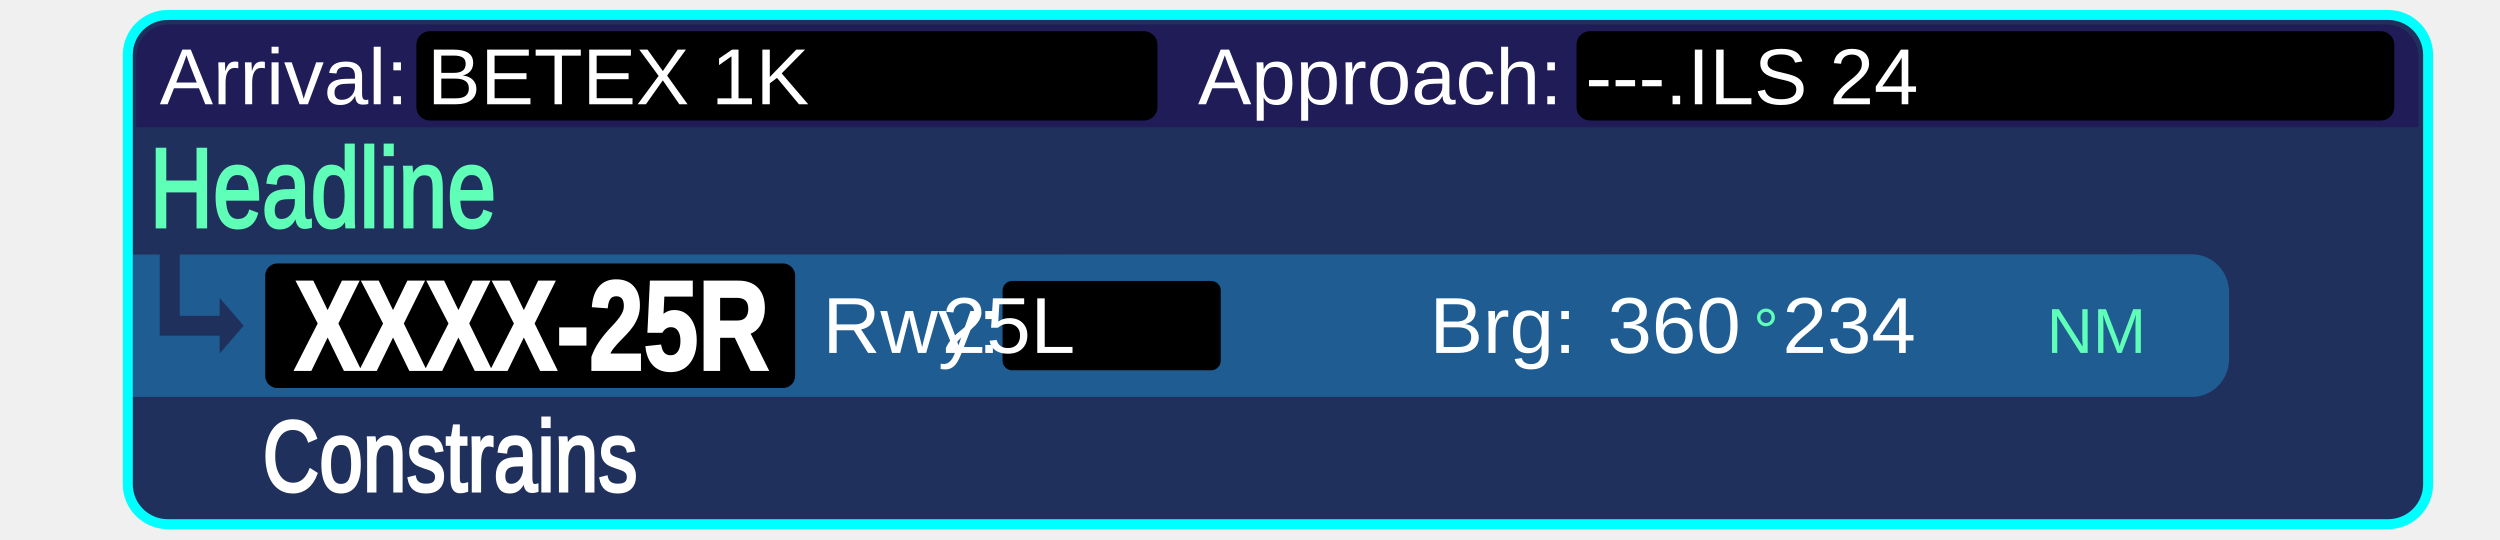
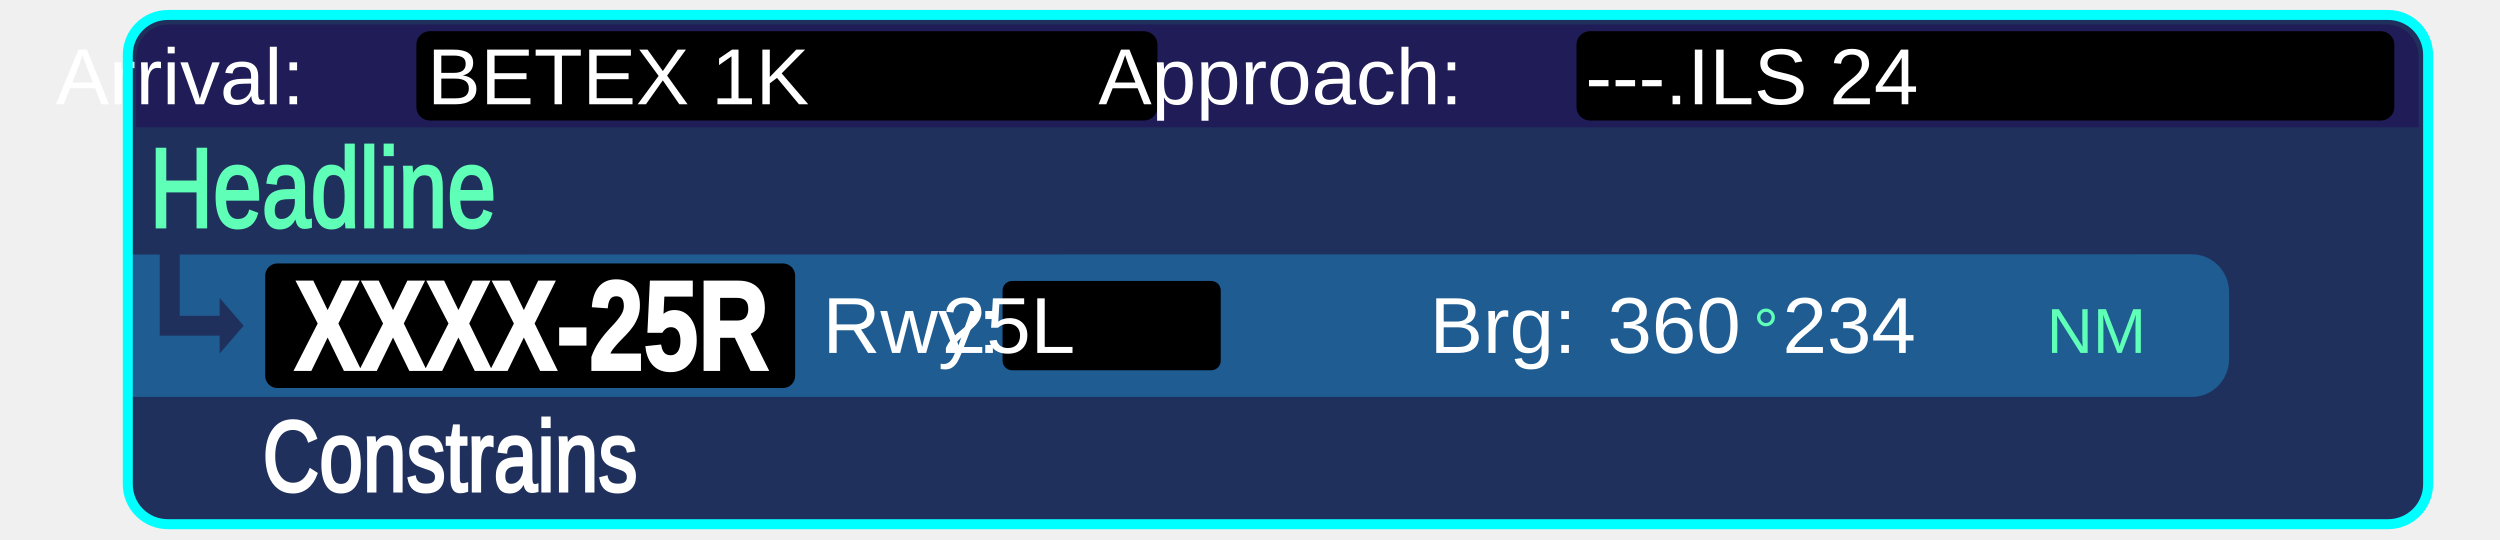
<svg xmlns="http://www.w3.org/2000/svg" width="1252" height="270" id="svg2985" version="1.1">
  <defs id="defs2987" />
  <g id="default" style="display:inline" transform="translate(0,46)">
    <rect ry="19.985" y="-38.515" x="64" height="255.031" width="1152" id="FPL_Item_back" style="color:#000000;fill:#1f305c;fill-opacity:1;fill-rule:nonzero;stroke:none;stroke-width:3;marker:none;visibility:visible;display:inline;overflow:visible;enable-background:accumulate" />
  </g>
  <g id="Airport_Procedures" style="display:inline" transform="translate(0,46)">
    <path style="color:#000000;fill:#201c57;fill-opacity:1;fill-rule:nonzero;stroke:none;stroke-width:3;marker:none;visibility:visible;display:inline;overflow:visible;enable-background:accumulate" d="m 84.507,-33.751 1110.475,0 c 9.019,0 16.28,7.216 16.28,16.18 l 0,35.314 -1143.035,0 0,-35.314 c 0,-8.964 7.261,-16.18 16.28,-16.18 z" id="Airport_Procedures_back" />
    <rect style="color:#000000;fill:#000000;fill-opacity:1;fill-rule:nonzero;stroke:none;stroke-width:3;marker:none;visibility:visible;display:inline;overflow:visible;enable-background:accumulate" id="Airport_Approach_back" width="409.564" height="44.724" x="789.51" y="-30.366" ry="6.76" />
    <rect ry="6.76" y="-30.366" x="208.514" height="44.724" width="371.14" id="Airport_Arrival_back" style="color:#000000;fill:#000000;fill-opacity:1;fill-rule:nonzero;stroke:none;stroke-width:3;marker:none;visibility:visible;display:inline;overflow:visible;enable-background:accumulate" />
-     <text xml:space="preserve" style="font-size:39.877px;font-style:normal;font-variant:normal;font-weight:normal;font-stretch:normal;fill:#ffffff;display:inline;font-family:Liberation Sans;-inkscape-font-specification:Liberation Sans" x="598.155" y="6.225" id="Airport_Approach_lable" transform="scale(1.003084,0.9969252)">
-       <tspan id="tspan3177-6-2" x="598.155" y="6.225">Approach:</tspan>
+     <text xml:space="preserve" style="font-size:39.877px;font-style:normal;font-variant:normal;font-weight:normal;font-stretch:normal;text-align:end;line-height:125%;writing-mode:lr-tb;text-anchor:end;fill:#ffffff;display:inline;font-family:Liberation Sans;-inkscape-font-specification:Liberation Sans" x="785.576" y="6.225" id="Airport_Approach_Label" transform="scale(1.003084,0.9969252)">
+       <tspan id="tspan3177-6-2" x="785.576" y="6.225">Approach:</tspan>
    </text>
-     <text id="Airport_Arrival_lable" y="6.225" x="79.754" style="font-size:39.877px;font-style:normal;font-variant:normal;font-weight:normal;font-stretch:normal;fill:#ffffff;display:inline;font-family:Liberation Sans;-inkscape-font-specification:Liberation Sans" xml:space="preserve" transform="scale(1.003084,0.9969252)">
-       <tspan y="6.225" x="79.754" id="tspan4915">Arrival:</tspan>
+     <text id="Airport_Arrival_Label" y="6.225" x="207.36" style="font-size:39.877px;font-style:normal;font-variant:normal;font-weight:normal;font-stretch:normal;text-align:end;line-height:125%;writing-mode:lr-tb;text-anchor:end;fill:#ffffff;display:inline;font-family:Liberation Sans;-inkscape-font-specification:Liberation Sans" xml:space="preserve" transform="scale(1.003084,0.9969252)">
+       <tspan y="6.225" x="207.36" id="tspan4915">Arrival:</tspan>
    </text>
    <text xml:space="preserve" style="font-size:39.877px;font-style:normal;font-variant:normal;font-weight:normal;font-stretch:normal;text-align:start;line-height:125%;writing-mode:lr-tb;text-anchor:start;fill:#ffffff;display:inline;font-family:Liberation Sans;-inkscape-font-specification:Liberation Sans" x="791.559" y="6.225" id="Airport_Approach_Text" transform="scale(1.003084,0.9969252)">
      <tspan id="tspan3177-3-9-6" x="791.559" y="6.225">---.ILS 24</tspan>
    </text>
    <text id="Airport_Arrival_Text" y="6.225" x="213.342" style="font-size:39.877px;font-style:normal;font-variant:normal;font-weight:normal;font-stretch:normal;text-align:start;line-height:125%;writing-mode:lr-tb;text-anchor:start;fill:#ffffff;display:inline;font-family:Liberation Sans;-inkscape-font-specification:Liberation Sans" xml:space="preserve" transform="scale(1.003084,0.9969252)">
      <tspan y="6.225" x="213.342" id="tspan4919">BETEX 1K</tspan>
    </text>
  </g>
  <g id="FPL_Item_Detail" style="display:inline" transform="translate(0,46)">
    <path style="color:#000000;fill:#1e5c92;fill-opacity:1;fill-rule:nonzero;stroke:none;stroke-width:3;marker:none;visibility:visible;display:inline;overflow:visible;enable-background:accumulate" d="m 90,81.475 0,30.685 20,0 0,-8.945 12,13.914 -12,13.914 0,-8.945 -30,0 0,-40.624 -16,0 0,71.309 565.98,0 390.314,0 77.326,0 c 10.38,0 18.73,-8.516 18.73,-19.101 l 0,-33.232 c 0,-10.585 -8.35,-19.101 -18.73,-19.101 z" id="FPL_Item_Detail_back" />
    <text xml:space="preserve" style="font-size:31.902px;font-style:normal;font-variant:normal;font-weight:normal;font-stretch:normal;fill:#60ffb8;fill-opacity:1;display:inline;font-family:Liberation Sans;-inkscape-font-specification:Liberation Sans" x="1021.848" y="131.155" id="edit_alt_unit-1" transform="scale(1.003084,0.9969252)">
      <tspan id="tspan3177-5-6-4" x="1021.848" y="131.155">NM</tspan>
    </text>
    <text id="text3386" y="131.155" x="713.798" style="font-size:39.877px;font-style:normal;font-variant:normal;font-weight:normal;font-stretch:normal;fill:#ffffff;display:inline;font-family:Liberation Sans;-inkscape-font-specification:Liberation Sans" xml:space="preserve" transform="scale(1.003084,0.9969252)">
      <tspan y="131.155" x="713.798" id="tspan3388">Brg:</tspan>
    </text>
    <text xml:space="preserve" style="font-size:39.877px;font-style:normal;font-variant:normal;font-weight:normal;font-stretch:normal;text-align:end;line-height:125%;writing-mode:lr-tb;text-anchor:end;fill:#ffffff;display:inline;font-family:Liberation Sans;-inkscape-font-specification:Liberation Sans" x="1011.879" y="131.155" id="Bearing_Distance" transform="scale(1.003084,0.9969252)">
      <tspan id="tspan3392" x="1011.879" y="131.155">234</tspan>
    </text>
    <text id="Bearing_deg" y="131.155" x="802.525" style="font-size:39.877px;font-style:normal;font-variant:normal;font-weight:normal;font-stretch:normal;fill:#ffffff;display:inline;font-family:Liberation Sans;-inkscape-font-specification:Liberation Sans" xml:space="preserve" transform="scale(1.003084,0.9969252)">
      <tspan y="131.155" x="802.525" id="tspan3396">360</tspan>
    </text>
    <text id="text3398" y="131.155" x="875.3" style="font-size:31.902px;font-style:normal;font-variant:normal;font-weight:normal;font-stretch:normal;fill:#60ffb8;fill-opacity:1;display:inline;font-family:Liberation Sans;-inkscape-font-specification:Liberation Sans" xml:space="preserve" transform="scale(1.003084,0.9969252)">
      <tspan y="131.155" x="875.3" id="tspan3400">°</tspan>
    </text>
    <rect style="color:#000000;fill:#000000;fill-opacity:1;fill-rule:nonzero;stroke:none;stroke-width:3;marker:none;visibility:visible;display:inline;overflow:visible;enable-background:accumulate" id="Runway_back" width="109.271" height="44.724" x="502.083" y="94.705" ry="4.79" />
    <text xml:space="preserve" style="font-size:39.877px;font-style:normal;font-variant:normal;font-weight:normal;font-stretch:normal;text-align:end;text-anchor:end;fill:#ffffff;display:inline;font-family:Liberation Sans;-inkscape-font-specification:Liberation Sans" x="592.174" y="131.155" id="Runway_Text" transform="scale(1.003084,0.9969252)">
      <tspan id="tspan3177-3-8-2" x="592.174" y="131.155">25L</tspan>
    </text>
    <text xml:space="preserve" style="font-size:39.877px;font-style:normal;font-variant:normal;font-weight:normal;font-stretch:normal;fill:#ffffff;display:inline;font-family:Liberation Sans;-inkscape-font-specification:Liberation Sans" x="410.733" y="131.155" id="text3175-84-6" transform="scale(1.003084,0.9969252)">
      <tspan id="tspan3177-60-3" x="410.733" y="131.155">Rwy:</tspan>
    </text>
  </g>
  <g id="FPL_Item_General" style="display:inline" transform="translate(0,46)">
    <rect style="color:#000000;fill:#000000;fill-opacity:1;fill-rule:nonzero;stroke:none;stroke-width:3;marker:none;visibility:visible;display:inline;overflow:visible;enable-background:accumulate" id="FPL_Item_ICAO_back" width="265.386" height="62.384" x="132.816" y="85.937" ry="6.082" />
    <text xml:space="preserve" style="font-size:49.82px;font-style:normal;font-variant:normal;font-weight:normal;font-stretch:normal;text-align:start;line-height:125%;letter-spacing:0px;word-spacing:0px;writing-mode:lr-tb;text-anchor:start;fill:#60ffb8;fill-opacity:1;stroke:#60ffb8;stroke-width:1.36;stroke-opacity:1;display:inline;font-family:Liberation Sans;-inkscape-font-specification:Liberation Sans" x="84.986" y="59.635" id="FPL_Item_Headline" transform="scale(0.8821306,1.133619)">
      <tspan x="84.986" y="59.635" id="tspan4032-6" style="stroke-width:1.36">Headline</tspan>
    </text>
    <text xml:space="preserve" style="font-size:44.48px;font-style:normal;font-variant:normal;font-weight:normal;font-stretch:normal;text-align:start;line-height:125%;letter-spacing:0px;word-spacing:0px;writing-mode:lr-tb;text-anchor:start;fill:#ffffff;fill-opacity:1;stroke:#ffffff;stroke-width:1.36;stroke-opacity:1;display:inline;font-family:Liberation Sans;-inkscape-font-specification:Liberation Sans" x="148.908" y="176.545" id="FPL_Item_Constrains" transform="scale(0.8832277,1.132211)">
      <tspan style="stroke-width:1.36" x="148.908" y="176.545" id="tspan4032-6-3-1">Constrains</tspan>
    </text>
    <text transform="scale(0.8796287,1.136843)" id="FPL_Item_ICAO" y="122.248" x="167.887" style="font-size:55.828px;font-style:normal;font-variant:normal;font-weight:bold;font-stretch:normal;text-align:start;line-height:125%;letter-spacing:0px;word-spacing:0px;writing-mode:lr-tb;text-anchor:start;fill:#ffffff;fill-opacity:1;stroke:#ffffff;stroke-width:1.36;stroke-opacity:1;display:inline;font-family:Liberation Sans;-inkscape-font-specification:Liberation Sans Bold" xml:space="preserve">
      <tspan id="tspan4459-4" y="122.248" x="167.887" style="font-size:55.828px;font-style:normal;font-variant:normal;font-weight:bold;font-stretch:normal;text-align:start;line-height:125%;writing-mode:lr-tb;text-anchor:start;fill:#ffffff;stroke:#ffffff;stroke-width:1.36;font-family:Liberation Sans;-inkscape-font-specification:Liberation Sans Bold">XXXX-25R</tspan>
    </text>
    <path style="color:#000000;fill:none;stroke:#00ffff;stroke-width:5;stroke-miterlimit:4;stroke-dasharray:none;marker:none;visibility:visible;display:inline;overflow:visible;enable-background:accumulate" d="m 84.108,-38.515 1111.784,0 c 11.14,0 20.108,8.913 20.108,19.985 l 0,215.061 c 0,11.072 -8.968,19.985 -20.108,19.985 l -1111.784,0 c -11.14,0 -20.108,-8.913 -20.108,-19.985 l 0,-215.061 c 0,-11.072 8.968,-19.985 20.108,-19.985 z" id="FPL_Item_Focus" />
  </g>
</svg>
